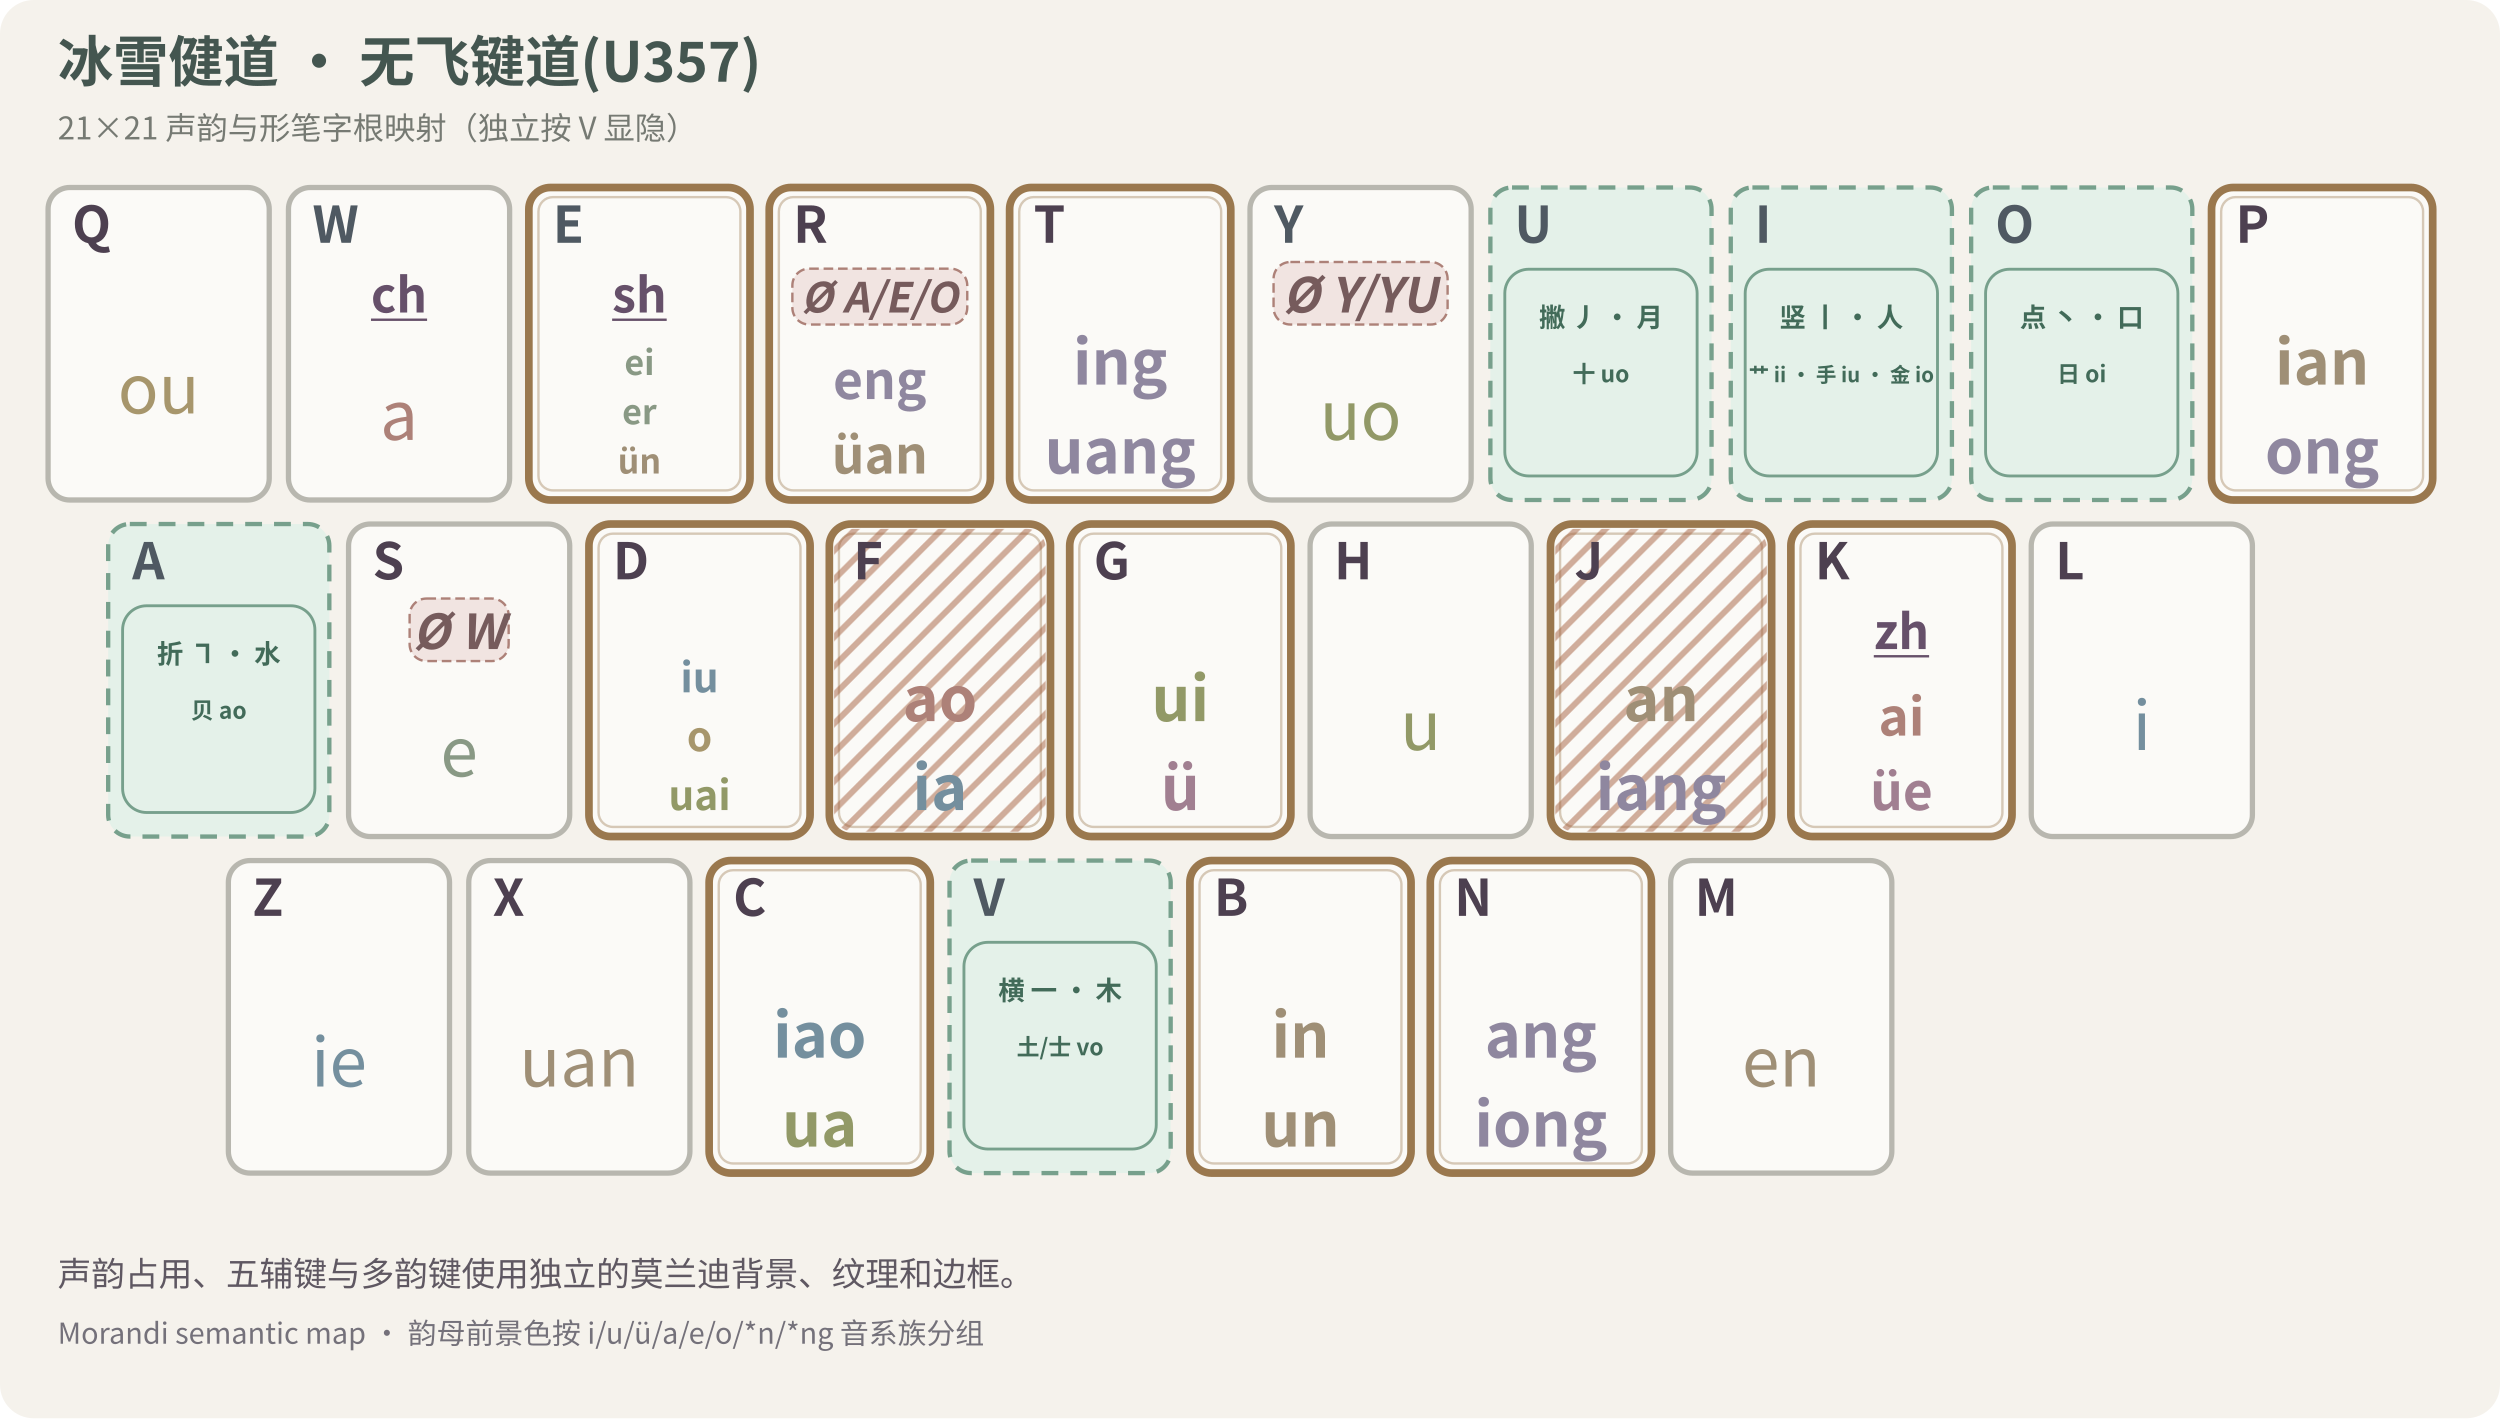
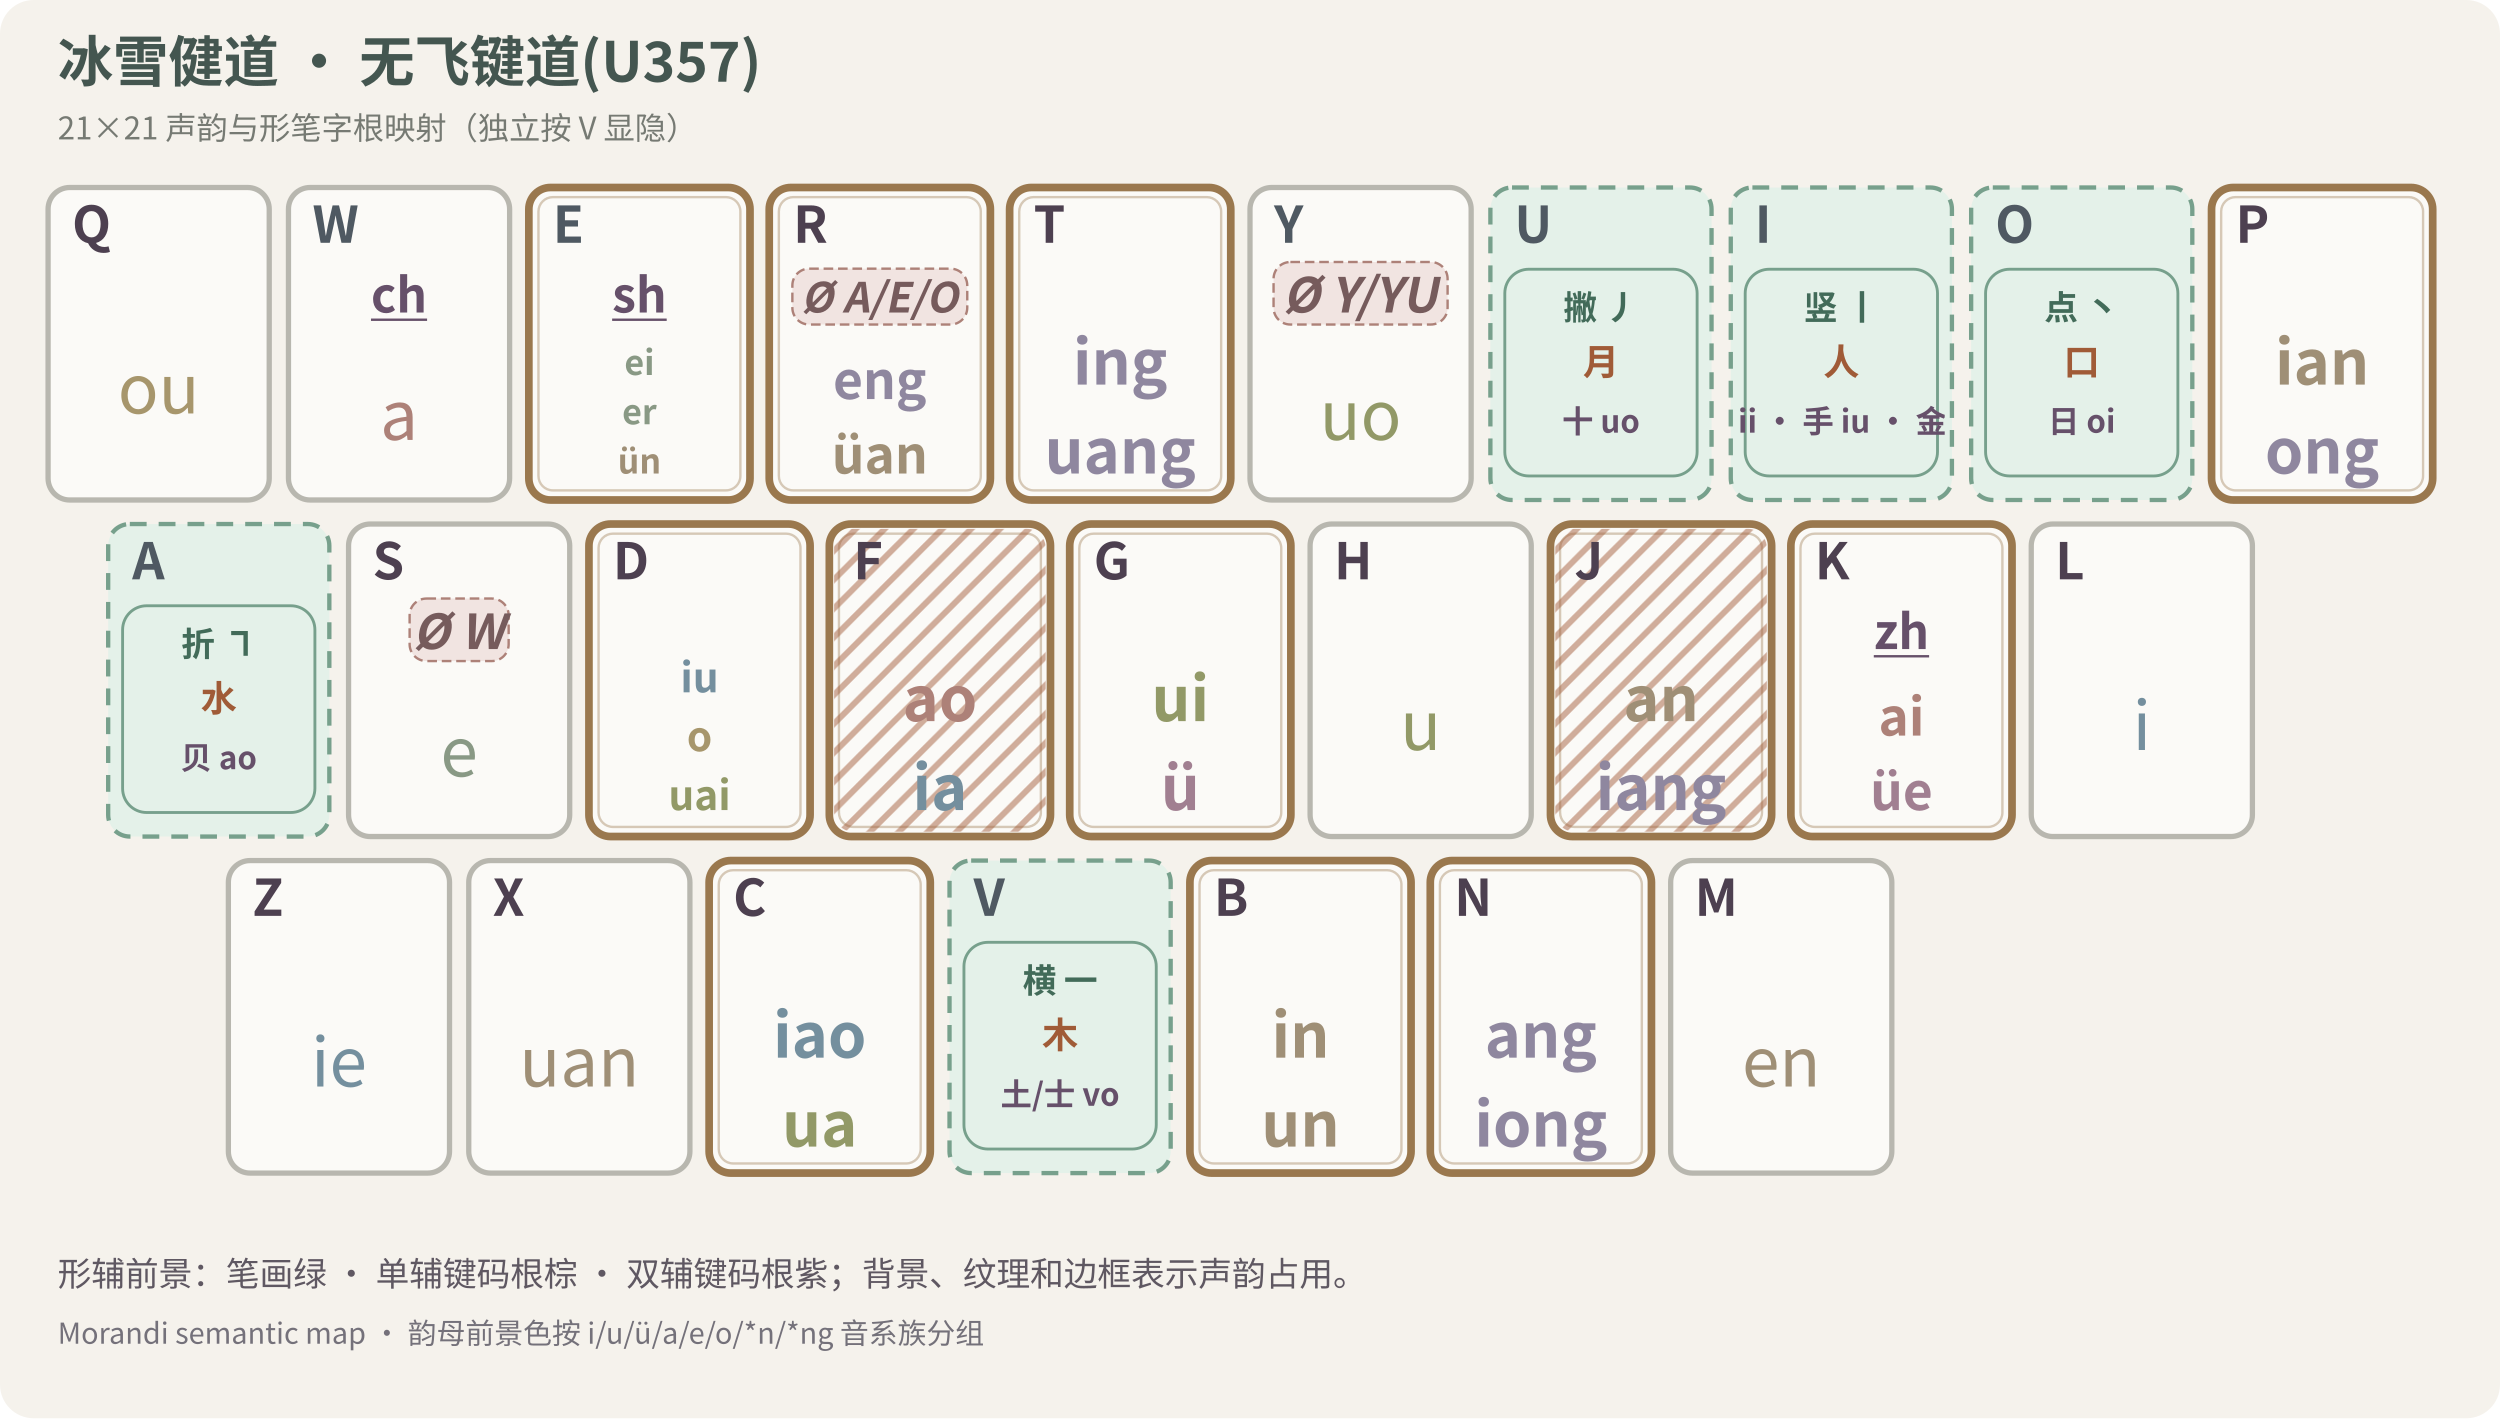
<svg xmlns="http://www.w3.org/2000/svg" class="keysvg nf4-keysvg" viewBox="0 0 1040 590" role="img" aria-labelledby="title desc">
  <defs>
    <pattern id="nf4-both" width="12" height="12" patternUnits="userSpaceOnUse">
      <rect width="12" height="12" fill="#fbfaf7" />
    </pattern>
    <pattern id="nf4-ionly" width="9" height="9" patternUnits="userSpaceOnUse">
      <rect width="9" height="9" fill="#e3eef4" />
      <path d="M2 0V9M7 0V9" stroke="#7399ad" stroke-opacity=".18" />
    </pattern>
    <pattern id="nf4-ronly" width="10" height="10" patternUnits="userSpaceOnUse">
      <rect width="10" height="10" fill="#f6ebd6" />
      <circle cx="3" cy="3" r="1.15" fill="#b39253" fill-opacity=".3" />
    </pattern>
    <pattern id="nf4-none" width="10" height="10" patternUnits="userSpaceOnUse">
      <rect width="10" height="10" fill="#eeece8" />
      <path d="M0 10L10 0" stroke="#aaa6a4" stroke-opacity=".14" />
    </pattern>
    <pattern id="nf4-multi" width="9" height="9" patternUnits="userSpaceOnUse">
      <rect width="9" height="9" fill="#f8efe2" />
      <path d="M-2 2L2-2M0 9L9 0M7 11L11 7" stroke="#9a784e" stroke-width="1.6" stroke-opacity=".27" />
    </pattern>
    <pattern id="nf4-anchor" width="12" height="12" patternUnits="userSpaceOnUse">
      <path d="M-3 3L3-3M0 12L12 0M9 15L15 9" stroke="#a05b37" stroke-width="2.5" stroke-opacity=".48" />
    </pattern>
  </defs>
  <rect width="1040" height="590" rx="14" fill="#f5f2ec" />
  <text x="24" y="34" font-family="Microsoft YaHei UI, Noto Sans CJK SC, sans-serif" font-size="23" fill="#445650" text-anchor="start" font-weight="760">冰雪健道 · 无飞键道(U357)</text>
  <text x="24" y="58" font-family="Microsoft YaHei UI, Noto Sans CJK SC, sans-serif" font-size="13" fill="#767a73" text-anchor="start" font-weight="500">21×21 声韵与形笔字根映射（独立按 V 显隐）</text>
  <g data-key="Q" data-role="sound">
    <clipPath id="snow_jiandao-clip-0-0">
      <rect x="23" y="81" width="86" height="124" rx="7" />
    </clipPath>
    <rect x="20" y="78" width="92" height="130" rx="9" fill="#fbfaf7" stroke="#b8b7af" stroke-width="2.2" />
    <g clip-path="url(#snow_jiandao-clip-0-0)">
      <text x="30" y="101" font-family="Microsoft YaHei UI, Noto Sans CJK SC, sans-serif" font-size="21" fill="#4d4050" text-anchor="start" font-weight="800">Q</text>
      <text x="66" y="172" font-family="Microsoft YaHei UI, Noto Sans CJK SC, sans-serif" font-size="28" fill="#a7966c" text-anchor="middle" font-weight="540">ou</text>
    </g>
  </g>
  <g data-key="W" data-role="sound">
    <clipPath id="snow_jiandao-clip-0-1">
      <rect x="123" y="81" width="86" height="124" rx="7" />
    </clipPath>
    <rect x="120" y="78" width="92" height="130" rx="9" fill="#fbfaf7" stroke="#b8b7af" stroke-width="2.2" />
    <g clip-path="url(#snow_jiandao-clip-0-1)">
      <text x="130" y="101" font-family="Microsoft YaHei UI, Noto Sans CJK SC, sans-serif" font-size="21" fill="#4f5962" text-anchor="start" font-weight="680">W</text>
      <text x="166" y="130" text-anchor="middle" font-family="Microsoft YaHei UI, Noto Sans CJK SC, sans-serif" font-size="20" font-weight="700" text-decoration="underline" fill="#66506a">ch</text>
      <text x="166" y="183" font-family="Microsoft YaHei UI, Noto Sans CJK SC, sans-serif" font-size="28" fill="#ad8178" text-anchor="middle" font-weight="540">a</text>
    </g>
  </g>
  <g data-key="E" data-role="sound" data-multi="true">
    <clipPath id="snow_jiandao-clip-0-2">
      <rect x="223" y="81" width="86" height="124" rx="7" />
    </clipPath>
    <rect x="220" y="78" width="92" height="130" rx="9" fill="#fbfaf7" stroke="#9a784e" stroke-width="3.2" />
    <rect x="224" y="82" width="84" height="122" rx="6" fill="none" stroke="#9a784e" stroke-opacity=".38" />
    <g clip-path="url(#snow_jiandao-clip-0-2)">
      <text x="230" y="101" font-family="Microsoft YaHei UI, Noto Sans CJK SC, sans-serif" font-size="21" fill="#4f5962" text-anchor="start" font-weight="680">E</text>
      <text x="266" y="130" text-anchor="middle" font-family="Microsoft YaHei UI, Noto Sans CJK SC, sans-serif" font-size="20" font-weight="700" text-decoration="underline" fill="#66506a">sh</text>
      <text x="266" y="156" font-family="Microsoft YaHei UI, Noto Sans CJK SC, sans-serif" font-size="14.145" fill="#899985" text-anchor="middle" font-weight="650">ei</text>
      <text x="266" y="176.5" font-family="Microsoft YaHei UI, Noto Sans CJK SC, sans-serif" font-size="14.145" fill="#899985" text-anchor="middle" font-weight="650">er</text>
      <text x="266" y="197" font-family="Microsoft YaHei UI, Noto Sans CJK SC, sans-serif" font-size="14.145" fill="#9f8f76" text-anchor="middle" font-weight="650">ün</text>
    </g>
  </g>
  <g data-key="R" data-role="sound" data-multi="true">
    <clipPath id="snow_jiandao-clip-0-3">
      <rect x="323" y="81" width="86" height="124" rx="7" />
    </clipPath>
    <rect x="320" y="78" width="92" height="130" rx="9" fill="#fbfaf7" stroke="#9a784e" stroke-width="3.2" />
    <rect x="324" y="82" width="84" height="122" rx="6" fill="none" stroke="#9a784e" stroke-opacity=".38" />
    <g clip-path="url(#snow_jiandao-clip-0-3)">
      <text x="330" y="101" font-family="Microsoft YaHei UI, Noto Sans CJK SC, sans-serif" font-size="21" fill="#4d4050" text-anchor="start" font-weight="800">R</text>
      <rect x="329.621" y="111.759" width="72.759" height="23.241" rx="7" fill="#f1e4e1" stroke="#ad8178" stroke-dasharray="4 2" />
      <text x="366" y="130" text-anchor="middle" font-family="Microsoft YaHei UI, Noto Sans CJK SC, sans-serif" font-size="17.241" font-weight="700" font-style="italic" fill="#765b5c">Ø A/E/O</text>
      <text x="366" y="166" font-family="Microsoft YaHei UI, Noto Sans CJK SC, sans-serif" font-size="21.39" fill="#8f879f" text-anchor="middle" font-weight="650">eng</text>
      <text x="366" y="197" font-family="Microsoft YaHei UI, Noto Sans CJK SC, sans-serif" font-size="21.39" fill="#9f8f76" text-anchor="middle" font-weight="650">üan</text>
    </g>
  </g>
  <g data-key="T" data-role="sound" data-multi="true">
    <clipPath id="snow_jiandao-clip-0-4">
      <rect x="423" y="81" width="86" height="124" rx="7" />
    </clipPath>
    <rect x="420" y="78" width="92" height="130" rx="9" fill="#fbfaf7" stroke="#9a784e" stroke-width="3.2" />
    <rect x="424" y="82" width="84" height="122" rx="6" fill="none" stroke="#9a784e" stroke-opacity=".38" />
    <g clip-path="url(#snow_jiandao-clip-0-4)">
      <text x="430" y="101" font-family="Microsoft YaHei UI, Noto Sans CJK SC, sans-serif" font-size="21" fill="#4d4050" text-anchor="start" font-weight="800">T</text>
      <text x="466" y="160" font-family="Microsoft YaHei UI, Noto Sans CJK SC, sans-serif" font-size="25.53" fill="#8f879f" text-anchor="middle" font-weight="650">ing</text>
      <text x="466" y="197" font-family="Microsoft YaHei UI, Noto Sans CJK SC, sans-serif" font-size="25.53" fill="#8f879f" text-anchor="middle" font-weight="650">uang</text>
    </g>
  </g>
  <g data-key="Y" data-role="sound">
    <clipPath id="snow_jiandao-clip-0-5">
      <rect x="523" y="81" width="86" height="124" rx="7" />
    </clipPath>
    <rect x="520" y="78" width="92" height="130" rx="9" fill="#fbfaf7" stroke="#b8b7af" stroke-width="2.2" />
    <g clip-path="url(#snow_jiandao-clip-0-5)">
      <text x="530" y="101" font-family="Microsoft YaHei UI, Noto Sans CJK SC, sans-serif" font-size="21" fill="#4f5962" text-anchor="start" font-weight="680">Y</text>
      <rect x="529.8" y="109" width="72.4" height="26" rx="7" fill="#f1e4e1" stroke="#ad8178" stroke-dasharray="4 2" />
      <text x="566" y="130" text-anchor="middle" font-family="Microsoft YaHei UI, Noto Sans CJK SC, sans-serif" font-size="20" font-weight="700" font-style="italic" fill="#765b5c">Ø Y/YU</text>
      <text x="566" y="183" font-family="Microsoft YaHei UI, Noto Sans CJK SC, sans-serif" font-size="28" fill="#929967" text-anchor="middle" font-weight="540">uo</text>
    </g>
  </g>
  <g data-key="U" data-role="auxiliary-only">
    <clipPath id="snow_jiandao-clip-0-6">
      <rect x="623" y="81" width="86" height="124" rx="7" />
    </clipPath>
    <rect x="620" y="78" width="92" height="130" rx="9" fill="#e4f1e9" stroke="#77a08c" stroke-width="1.8" stroke-dasharray="7 5" />
    <g clip-path="url(#snow_jiandao-clip-0-6)">
      <text x="630" y="101" font-family="Microsoft YaHei UI, Noto Sans CJK SC, sans-serif" font-size="21" fill="#4f5962" text-anchor="start" font-weight="680">U</text>
      <rect x="626" y="112" width="80" height="86" rx="10" fill="#e4f1e9" stroke="#77a08c" stroke-width="1.2" />
-       <text x="666" y="136" font-family="Microsoft YaHei UI, Noto Sans CJK SC, sans-serif" font-size="11" fill="#426b59" text-anchor="middle" font-weight="750">撇 丿 · 月</text>
-       <text x="666" y="159" font-family="Microsoft YaHei UI, Noto Sans CJK SC, sans-serif" font-size="9.5" fill="#426b59" text-anchor="middle" font-weight="650">十 uo</text>
+       <text x="666" y="133" font-family="Microsoft YaHei UI, Noto Sans CJK SC, sans-serif" font-size="14" fill="#426b59" text-anchor="middle" font-weight="750" data-aux-kind="stroke">撇 丿</text>
+       <text x="666" y="156" font-family="Microsoft YaHei UI, Noto Sans CJK SC, sans-serif" font-size="15" fill="#a05b37" text-anchor="middle" font-weight="750" data-aux-kind="single-root">月</text>
+       <text x="666" y="180" font-family="Microsoft YaHei UI, Noto Sans CJK SC, sans-serif" font-size="13" fill="#66506a" text-anchor="middle" font-weight="650" data-aux-kind="double-root">十 uo</text>
    </g>
  </g>
  <g data-key="I" data-role="auxiliary-only">
    <clipPath id="snow_jiandao-clip-0-7">
      <rect x="723" y="81" width="86" height="124" rx="7" />
    </clipPath>
    <rect x="720" y="78" width="92" height="130" rx="9" fill="#e4f1e9" stroke="#77a08c" stroke-width="1.8" stroke-dasharray="7 5" />
    <g clip-path="url(#snow_jiandao-clip-0-7)">
      <text x="730" y="101" font-family="Microsoft YaHei UI, Noto Sans CJK SC, sans-serif" font-size="21" fill="#4f5962" text-anchor="start" font-weight="680">I</text>
      <rect x="726" y="112" width="80" height="86" rx="10" fill="#e4f1e9" stroke="#77a08c" stroke-width="1.2" />
-       <text x="766" y="136" font-family="Microsoft YaHei UI, Noto Sans CJK SC, sans-serif" font-size="11" fill="#426b59" text-anchor="middle" font-weight="750">竖 丨 · 人</text>
-       <text x="766" y="159" font-family="Microsoft YaHei UI, Noto Sans CJK SC, sans-serif" font-size="8.5" fill="#426b59" text-anchor="middle" font-weight="650">艹 ii · 手 iu · 金 io</text>
+       <text x="766" y="133" font-family="Microsoft YaHei UI, Noto Sans CJK SC, sans-serif" font-size="14" fill="#426b59" text-anchor="middle" font-weight="750" data-aux-kind="stroke">竖 丨</text>
+       <text x="766" y="156" font-family="Microsoft YaHei UI, Noto Sans CJK SC, sans-serif" font-size="15" fill="#a05b37" text-anchor="middle" font-weight="750" data-aux-kind="single-root">人</text>
+       <text x="766" y="180" font-family="Microsoft YaHei UI, Noto Sans CJK SC, sans-serif" font-size="13" fill="#66506a" text-anchor="middle" font-weight="650" data-aux-kind="double-root" textLength="76" lengthAdjust="spacingAndGlyphs">艹 ii · 手 iu · 金 io</text>
    </g>
  </g>
  <g data-key="O" data-role="auxiliary-only">
    <clipPath id="snow_jiandao-clip-0-8">
      <rect x="823" y="81" width="86" height="124" rx="7" />
    </clipPath>
    <rect x="820" y="78" width="92" height="130" rx="9" fill="#e4f1e9" stroke="#77a08c" stroke-width="1.8" stroke-dasharray="7 5" />
    <g clip-path="url(#snow_jiandao-clip-0-8)">
      <text x="830" y="101" font-family="Microsoft YaHei UI, Noto Sans CJK SC, sans-serif" font-size="21" fill="#4f5962" text-anchor="start" font-weight="680">O</text>
      <rect x="826" y="112" width="80" height="86" rx="10" fill="#e4f1e9" stroke="#77a08c" stroke-width="1.2" />
-       <text x="866" y="136" font-family="Microsoft YaHei UI, Noto Sans CJK SC, sans-serif" font-size="11" fill="#426b59" text-anchor="middle" font-weight="750">点 丶 · 口</text>
-       <text x="866" y="159" font-family="Microsoft YaHei UI, Noto Sans CJK SC, sans-serif" font-size="9.5" fill="#426b59" text-anchor="middle" font-weight="650">日 oi</text>
+       <text x="866" y="133" font-family="Microsoft YaHei UI, Noto Sans CJK SC, sans-serif" font-size="14" fill="#426b59" text-anchor="middle" font-weight="750" data-aux-kind="stroke">点 丶</text>
+       <text x="866" y="156" font-family="Microsoft YaHei UI, Noto Sans CJK SC, sans-serif" font-size="15" fill="#a05b37" text-anchor="middle" font-weight="750" data-aux-kind="single-root">口</text>
+       <text x="866" y="180" font-family="Microsoft YaHei UI, Noto Sans CJK SC, sans-serif" font-size="13" fill="#66506a" text-anchor="middle" font-weight="650" data-aux-kind="double-root">日 oi</text>
    </g>
  </g>
  <g data-key="P" data-role="sound" data-multi="true">
    <clipPath id="snow_jiandao-clip-0-9">
      <rect x="923" y="81" width="86" height="124" rx="7" />
    </clipPath>
    <rect x="920" y="78" width="92" height="130" rx="9" fill="#fbfaf7" stroke="#9a784e" stroke-width="3.2" />
    <rect x="924" y="82" width="84" height="122" rx="6" fill="none" stroke="#9a784e" stroke-opacity=".38" />
    <g clip-path="url(#snow_jiandao-clip-0-9)">
      <text x="930" y="101" font-family="Microsoft YaHei UI, Noto Sans CJK SC, sans-serif" font-size="21" fill="#4d4050" text-anchor="start" font-weight="800">P</text>
      <text x="966" y="160" font-family="Microsoft YaHei UI, Noto Sans CJK SC, sans-serif" font-size="25.53" fill="#9f8f76" text-anchor="middle" font-weight="650">ian</text>
      <text x="966" y="197" font-family="Microsoft YaHei UI, Noto Sans CJK SC, sans-serif" font-size="25.53" fill="#8f879f" text-anchor="middle" font-weight="650">ong</text>
    </g>
  </g>
  <g data-key="A" data-role="auxiliary-only">
    <clipPath id="snow_jiandao-clip-1-0">
      <rect x="48" y="221" width="86" height="124" rx="7" />
    </clipPath>
    <rect x="45" y="218" width="92" height="130" rx="9" fill="#e4f1e9" stroke="#77a08c" stroke-width="1.8" stroke-dasharray="7 5" />
    <g clip-path="url(#snow_jiandao-clip-1-0)">
      <text x="55" y="241" font-family="Microsoft YaHei UI, Noto Sans CJK SC, sans-serif" font-size="21" fill="#4f5962" text-anchor="start" font-weight="680">A</text>
      <rect x="51" y="252" width="80" height="86" rx="10" fill="#e4f1e9" stroke="#77a08c" stroke-width="1.2" />
-       <text x="91" y="276" font-family="Microsoft YaHei UI, Noto Sans CJK SC, sans-serif" font-size="11" fill="#426b59" text-anchor="middle" font-weight="750">折 ㇕ · 水</text>
-       <text x="91" y="299" font-family="Microsoft YaHei UI, Noto Sans CJK SC, sans-serif" font-size="9.5" fill="#426b59" text-anchor="middle" font-weight="650">贝 ao</text>
+       <text x="91" y="273" font-family="Microsoft YaHei UI, Noto Sans CJK SC, sans-serif" font-size="14" fill="#426b59" text-anchor="middle" font-weight="750" data-aux-kind="stroke">折 ㇕</text>
+       <text x="91" y="296" font-family="Microsoft YaHei UI, Noto Sans CJK SC, sans-serif" font-size="15" fill="#a05b37" text-anchor="middle" font-weight="750" data-aux-kind="single-root">水</text>
+       <text x="91" y="320" font-family="Microsoft YaHei UI, Noto Sans CJK SC, sans-serif" font-size="13" fill="#66506a" text-anchor="middle" font-weight="650" data-aux-kind="double-root">贝 ao</text>
    </g>
  </g>
  <g data-key="S" data-role="sound">
    <clipPath id="snow_jiandao-clip-1-1">
      <rect x="148" y="221" width="86" height="124" rx="7" />
    </clipPath>
    <rect x="145" y="218" width="92" height="130" rx="9" fill="#fbfaf7" stroke="#b8b7af" stroke-width="2.2" />
    <g clip-path="url(#snow_jiandao-clip-1-1)">
      <text x="155" y="241" font-family="Microsoft YaHei UI, Noto Sans CJK SC, sans-serif" font-size="21" fill="#4d4050" text-anchor="start" font-weight="800">S</text>
      <rect x="170.4" y="249" width="41.2" height="26" rx="7" fill="#f1e4e1" stroke="#ad8178" stroke-dasharray="4 2" />
      <text x="191" y="270" text-anchor="middle" font-family="Microsoft YaHei UI, Noto Sans CJK SC, sans-serif" font-size="20" font-weight="700" font-style="italic" fill="#765b5c">Ø W</text>
      <text x="191" y="323" font-family="Microsoft YaHei UI, Noto Sans CJK SC, sans-serif" font-size="28" fill="#899985" text-anchor="middle" font-weight="540">e</text>
    </g>
  </g>
  <g data-key="D" data-role="sound" data-multi="true">
    <clipPath id="snow_jiandao-clip-1-2">
      <rect x="248" y="221" width="86" height="124" rx="7" />
    </clipPath>
    <rect x="245" y="218" width="92" height="130" rx="9" fill="#fbfaf7" stroke="#9a784e" stroke-width="3.2" />
    <rect x="249" y="222" width="84" height="122" rx="6" fill="none" stroke="#9a784e" stroke-opacity=".38" />
    <g clip-path="url(#snow_jiandao-clip-1-2)">
      <text x="255" y="241" font-family="Microsoft YaHei UI, Noto Sans CJK SC, sans-serif" font-size="21" fill="#4d4050" text-anchor="start" font-weight="800">D</text>
      <text x="291" y="288" font-family="Microsoft YaHei UI, Noto Sans CJK SC, sans-serif" font-size="16.905" fill="#748f9e" text-anchor="middle" font-weight="650">iu</text>
      <text x="291" y="312.5" font-family="Microsoft YaHei UI, Noto Sans CJK SC, sans-serif" font-size="16.905" fill="#a7966c" text-anchor="middle" font-weight="650">o</text>
      <text x="291" y="337" font-family="Microsoft YaHei UI, Noto Sans CJK SC, sans-serif" font-size="16.905" fill="#929967" text-anchor="middle" font-weight="650">uai</text>
    </g>
  </g>
  <g data-key="F" data-role="sound" data-multi="true">
    <clipPath id="snow_jiandao-clip-1-3">
      <rect x="348" y="221" width="86" height="124" rx="7" />
    </clipPath>
    <rect x="345" y="218" width="92" height="130" rx="9" fill="#fbfaf7" stroke="#9a784e" stroke-width="3.2" />
    <rect x="349" y="222" width="84" height="122" rx="6" fill="none" stroke="#9a784e" stroke-opacity=".38" />
    <rect x="347" y="220" width="88" height="126" rx="8" fill="url(#nf4-anchor)" pointer-events="none" />
    <g clip-path="url(#snow_jiandao-clip-1-3)">
      <text x="355" y="241" font-family="Microsoft YaHei UI, Noto Sans CJK SC, sans-serif" font-size="21" fill="#4d4050" text-anchor="start" font-weight="800">F</text>
      <text x="391" y="300" font-family="Microsoft YaHei UI, Noto Sans CJK SC, sans-serif" font-size="25.53" fill="#ad8178" text-anchor="middle" font-weight="650">ao</text>
      <text x="391" y="337" font-family="Microsoft YaHei UI, Noto Sans CJK SC, sans-serif" font-size="25.53" fill="#748f9e" text-anchor="middle" font-weight="650">ia</text>
    </g>
  </g>
  <g data-key="G" data-role="sound" data-multi="true">
    <clipPath id="snow_jiandao-clip-1-4">
      <rect x="448" y="221" width="86" height="124" rx="7" />
    </clipPath>
    <rect x="445" y="218" width="92" height="130" rx="9" fill="#fbfaf7" stroke="#9a784e" stroke-width="3.2" />
    <rect x="449" y="222" width="84" height="122" rx="6" fill="none" stroke="#9a784e" stroke-opacity=".38" />
    <g clip-path="url(#snow_jiandao-clip-1-4)">
      <text x="455" y="241" font-family="Microsoft YaHei UI, Noto Sans CJK SC, sans-serif" font-size="21" fill="#4d4050" text-anchor="start" font-weight="800">G</text>
      <text x="491" y="300" font-family="Microsoft YaHei UI, Noto Sans CJK SC, sans-serif" font-size="25.53" fill="#929967" text-anchor="middle" font-weight="650">ui</text>
      <text x="491" y="337" font-family="Microsoft YaHei UI, Noto Sans CJK SC, sans-serif" font-size="25.53" fill="#a17f91" text-anchor="middle" font-weight="650">ü</text>
    </g>
  </g>
  <g data-key="H" data-role="sound">
    <clipPath id="snow_jiandao-clip-1-5">
      <rect x="548" y="221" width="86" height="124" rx="7" />
    </clipPath>
    <rect x="545" y="218" width="92" height="130" rx="9" fill="#fbfaf7" stroke="#b8b7af" stroke-width="2.2" />
    <g clip-path="url(#snow_jiandao-clip-1-5)">
      <text x="555" y="241" font-family="Microsoft YaHei UI, Noto Sans CJK SC, sans-serif" font-size="21" fill="#4d4050" text-anchor="start" font-weight="800">H</text>
      <text x="591" y="312" font-family="Microsoft YaHei UI, Noto Sans CJK SC, sans-serif" font-size="28" fill="#929967" text-anchor="middle" font-weight="540">u</text>
    </g>
  </g>
  <g data-key="J" data-role="sound" data-multi="true">
    <clipPath id="snow_jiandao-clip-1-6">
      <rect x="648" y="221" width="86" height="124" rx="7" />
    </clipPath>
    <rect x="645" y="218" width="92" height="130" rx="9" fill="#fbfaf7" stroke="#9a784e" stroke-width="3.2" />
    <rect x="649" y="222" width="84" height="122" rx="6" fill="none" stroke="#9a784e" stroke-opacity=".38" />
    <rect x="647" y="220" width="88" height="126" rx="8" fill="url(#nf4-anchor)" pointer-events="none" />
    <g clip-path="url(#snow_jiandao-clip-1-6)">
      <text x="655" y="241" font-family="Microsoft YaHei UI, Noto Sans CJK SC, sans-serif" font-size="21" fill="#4d4050" text-anchor="start" font-weight="800">J</text>
      <text x="691" y="300" font-family="Microsoft YaHei UI, Noto Sans CJK SC, sans-serif" font-size="25.53" fill="#9f8f76" text-anchor="middle" font-weight="650">an</text>
      <text x="691" y="337" font-family="Microsoft YaHei UI, Noto Sans CJK SC, sans-serif" font-size="25.53" fill="#8f879f" text-anchor="middle" font-weight="650">iang</text>
    </g>
  </g>
  <g data-key="K" data-role="sound" data-multi="true">
    <clipPath id="snow_jiandao-clip-1-7">
      <rect x="748" y="221" width="86" height="124" rx="7" />
    </clipPath>
    <rect x="745" y="218" width="92" height="130" rx="9" fill="#fbfaf7" stroke="#9a784e" stroke-width="3.2" />
    <rect x="749" y="222" width="84" height="122" rx="6" fill="none" stroke="#9a784e" stroke-opacity=".38" />
    <g clip-path="url(#snow_jiandao-clip-1-7)">
      <text x="755" y="241" font-family="Microsoft YaHei UI, Noto Sans CJK SC, sans-serif" font-size="21" fill="#4d4050" text-anchor="start" font-weight="800">K</text>
      <text x="791" y="270" text-anchor="middle" font-family="Microsoft YaHei UI, Noto Sans CJK SC, sans-serif" font-size="20" font-weight="700" text-decoration="underline" fill="#66506a">zh</text>
      <text x="791" y="306" font-family="Microsoft YaHei UI, Noto Sans CJK SC, sans-serif" font-size="21.39" fill="#ad8178" text-anchor="middle" font-weight="650">ai</text>
      <text x="791" y="337" font-family="Microsoft YaHei UI, Noto Sans CJK SC, sans-serif" font-size="21.39" fill="#a17f91" text-anchor="middle" font-weight="650">üe</text>
    </g>
  </g>
  <g data-key="L" data-role="sound">
    <clipPath id="snow_jiandao-clip-1-8">
      <rect x="848" y="221" width="86" height="124" rx="7" />
    </clipPath>
    <rect x="845" y="218" width="92" height="130" rx="9" fill="#fbfaf7" stroke="#b8b7af" stroke-width="2.2" />
    <g clip-path="url(#snow_jiandao-clip-1-8)">
      <text x="855" y="241" font-family="Microsoft YaHei UI, Noto Sans CJK SC, sans-serif" font-size="21" fill="#4d4050" text-anchor="start" font-weight="800">L</text>
      <text x="891" y="312" font-family="Microsoft YaHei UI, Noto Sans CJK SC, sans-serif" font-size="28" fill="#748f9e" text-anchor="middle" font-weight="540">i</text>
    </g>
  </g>
  <g data-key="Z" data-role="sound">
    <clipPath id="snow_jiandao-clip-2-0">
      <rect x="98" y="361" width="86" height="124" rx="7" />
    </clipPath>
    <rect x="95" y="358" width="92" height="130" rx="9" fill="#fbfaf7" stroke="#b8b7af" stroke-width="2.2" />
    <g clip-path="url(#snow_jiandao-clip-2-0)">
      <text x="105" y="381" font-family="Microsoft YaHei UI, Noto Sans CJK SC, sans-serif" font-size="21" fill="#4d4050" text-anchor="start" font-weight="800">Z</text>
      <text x="141" y="452" font-family="Microsoft YaHei UI, Noto Sans CJK SC, sans-serif" font-size="28" fill="#748f9e" text-anchor="middle" font-weight="540">ie</text>
    </g>
  </g>
  <g data-key="X" data-role="sound">
    <clipPath id="snow_jiandao-clip-2-1">
      <rect x="198" y="361" width="86" height="124" rx="7" />
    </clipPath>
    <rect x="195" y="358" width="92" height="130" rx="9" fill="#fbfaf7" stroke="#b8b7af" stroke-width="2.2" />
    <g clip-path="url(#snow_jiandao-clip-2-1)">
      <text x="205" y="381" font-family="Microsoft YaHei UI, Noto Sans CJK SC, sans-serif" font-size="21" fill="#4d4050" text-anchor="start" font-weight="800">X</text>
      <text x="241" y="452" font-family="Microsoft YaHei UI, Noto Sans CJK SC, sans-serif" font-size="28" fill="#9f8f76" text-anchor="middle" font-weight="540">uan</text>
    </g>
  </g>
  <g data-key="C" data-role="sound" data-multi="true">
    <clipPath id="snow_jiandao-clip-2-2">
      <rect x="298" y="361" width="86" height="124" rx="7" />
    </clipPath>
    <rect x="295" y="358" width="92" height="130" rx="9" fill="#fbfaf7" stroke="#9a784e" stroke-width="3.2" />
    <rect x="299" y="362" width="84" height="122" rx="6" fill="none" stroke="#9a784e" stroke-opacity=".38" />
    <g clip-path="url(#snow_jiandao-clip-2-2)">
      <text x="305" y="381" font-family="Microsoft YaHei UI, Noto Sans CJK SC, sans-serif" font-size="21" fill="#4d4050" text-anchor="start" font-weight="800">C</text>
      <text x="341" y="440" font-family="Microsoft YaHei UI, Noto Sans CJK SC, sans-serif" font-size="25.53" fill="#748f9e" text-anchor="middle" font-weight="650">iao</text>
      <text x="341" y="477" font-family="Microsoft YaHei UI, Noto Sans CJK SC, sans-serif" font-size="25.53" fill="#929967" text-anchor="middle" font-weight="650">ua</text>
    </g>
  </g>
  <g data-key="V" data-role="auxiliary-only">
    <clipPath id="snow_jiandao-clip-2-3">
      <rect x="398" y="361" width="86" height="124" rx="7" />
    </clipPath>
    <rect x="395" y="358" width="92" height="130" rx="9" fill="#e4f1e9" stroke="#77a08c" stroke-width="1.8" stroke-dasharray="7 5" />
    <g clip-path="url(#snow_jiandao-clip-2-3)">
      <text x="405" y="381" font-family="Microsoft YaHei UI, Noto Sans CJK SC, sans-serif" font-size="21" fill="#4f5962" text-anchor="start" font-weight="680">V</text>
      <rect x="401" y="392" width="80" height="86" rx="10" fill="#e4f1e9" stroke="#77a08c" stroke-width="1.2" />
-       <text x="441" y="416" font-family="Microsoft YaHei UI, Noto Sans CJK SC, sans-serif" font-size="11" fill="#426b59" text-anchor="middle" font-weight="750">横 一 · 木</text>
-       <text x="441" y="439" font-family="Microsoft YaHei UI, Noto Sans CJK SC, sans-serif" font-size="9.5" fill="#426b59" text-anchor="middle" font-weight="650">土/士 vo</text>
+       <text x="441" y="413" font-family="Microsoft YaHei UI, Noto Sans CJK SC, sans-serif" font-size="14" fill="#426b59" text-anchor="middle" font-weight="750" data-aux-kind="stroke">横 一</text>
+       <text x="441" y="436" font-family="Microsoft YaHei UI, Noto Sans CJK SC, sans-serif" font-size="15" fill="#a05b37" text-anchor="middle" font-weight="750" data-aux-kind="single-root">木</text>
+       <text x="441" y="460" font-family="Microsoft YaHei UI, Noto Sans CJK SC, sans-serif" font-size="13" fill="#66506a" text-anchor="middle" font-weight="650" data-aux-kind="double-root">土/士 vo</text>
    </g>
  </g>
  <g data-key="B" data-role="sound" data-multi="true">
    <clipPath id="snow_jiandao-clip-2-4">
      <rect x="498" y="361" width="86" height="124" rx="7" />
    </clipPath>
    <rect x="495" y="358" width="92" height="130" rx="9" fill="#fbfaf7" stroke="#9a784e" stroke-width="3.2" />
    <rect x="499" y="362" width="84" height="122" rx="6" fill="none" stroke="#9a784e" stroke-opacity=".38" />
    <g clip-path="url(#snow_jiandao-clip-2-4)">
      <text x="505" y="381" font-family="Microsoft YaHei UI, Noto Sans CJK SC, sans-serif" font-size="21" fill="#4d4050" text-anchor="start" font-weight="800">B</text>
      <text x="541" y="440" font-family="Microsoft YaHei UI, Noto Sans CJK SC, sans-serif" font-size="25.53" fill="#9f8f76" text-anchor="middle" font-weight="650">in</text>
      <text x="541" y="477" font-family="Microsoft YaHei UI, Noto Sans CJK SC, sans-serif" font-size="25.53" fill="#9f8f76" text-anchor="middle" font-weight="650">un</text>
    </g>
  </g>
  <g data-key="N" data-role="sound" data-multi="true">
    <clipPath id="snow_jiandao-clip-2-5">
      <rect x="598" y="361" width="86" height="124" rx="7" />
    </clipPath>
    <rect x="595" y="358" width="92" height="130" rx="9" fill="#fbfaf7" stroke="#9a784e" stroke-width="3.2" />
    <rect x="599" y="362" width="84" height="122" rx="6" fill="none" stroke="#9a784e" stroke-opacity=".38" />
    <g clip-path="url(#snow_jiandao-clip-2-5)">
      <text x="605" y="381" font-family="Microsoft YaHei UI, Noto Sans CJK SC, sans-serif" font-size="21" fill="#4d4050" text-anchor="start" font-weight="800">N</text>
      <text x="641" y="440" font-family="Microsoft YaHei UI, Noto Sans CJK SC, sans-serif" font-size="25.53" fill="#8f879f" text-anchor="middle" font-weight="650">ang</text>
      <text x="641" y="477" font-family="Microsoft YaHei UI, Noto Sans CJK SC, sans-serif" font-size="25.53" fill="#8f879f" text-anchor="middle" font-weight="650">iong</text>
    </g>
  </g>
  <g data-key="M" data-role="sound">
    <clipPath id="snow_jiandao-clip-2-6">
      <rect x="698" y="361" width="86" height="124" rx="7" />
    </clipPath>
    <rect x="695" y="358" width="92" height="130" rx="9" fill="#fbfaf7" stroke="#b8b7af" stroke-width="2.2" />
    <g clip-path="url(#snow_jiandao-clip-2-6)">
      <text x="705" y="381" font-family="Microsoft YaHei UI, Noto Sans CJK SC, sans-serif" font-size="21" fill="#4d4050" text-anchor="start" font-weight="800">M</text>
      <text x="741" y="452" font-family="Microsoft YaHei UI, Noto Sans CJK SC, sans-serif" font-size="28" fill="#9f8f76" text-anchor="middle" font-weight="540">en</text>
    </g>
  </g>
-   <text x="24" y="535" font-family="Microsoft YaHei UI, Noto Sans CJK SC, sans-serif" font-size="14" fill="#5f5862" text-anchor="start" font-weight="500">声韵占用、五辅键与多韵键使用独立的莫兰迪背景、纹理和边框。</text>
+   <text x="24" y="535" font-family="Microsoft YaHei UI, Noto Sans CJK SC, sans-serif" font-size="14" fill="#5f5862" text-anchor="start" font-weight="500">形辅前景：笔画绿 · 单辅键码根棕 · 双辅键码根紫；背景、纹理和边框表示声韵占用。</text>
  <text x="24" y="559" font-family="Microsoft YaHei UI, Noto Sans CJK SC, sans-serif" font-size="12" fill="#74717a" text-anchor="start" font-weight="500">Morandi semantic map · 韵母前景色按 i/u/ü/a/e/o/*n/*ng 音系族分组</text>
</svg>
